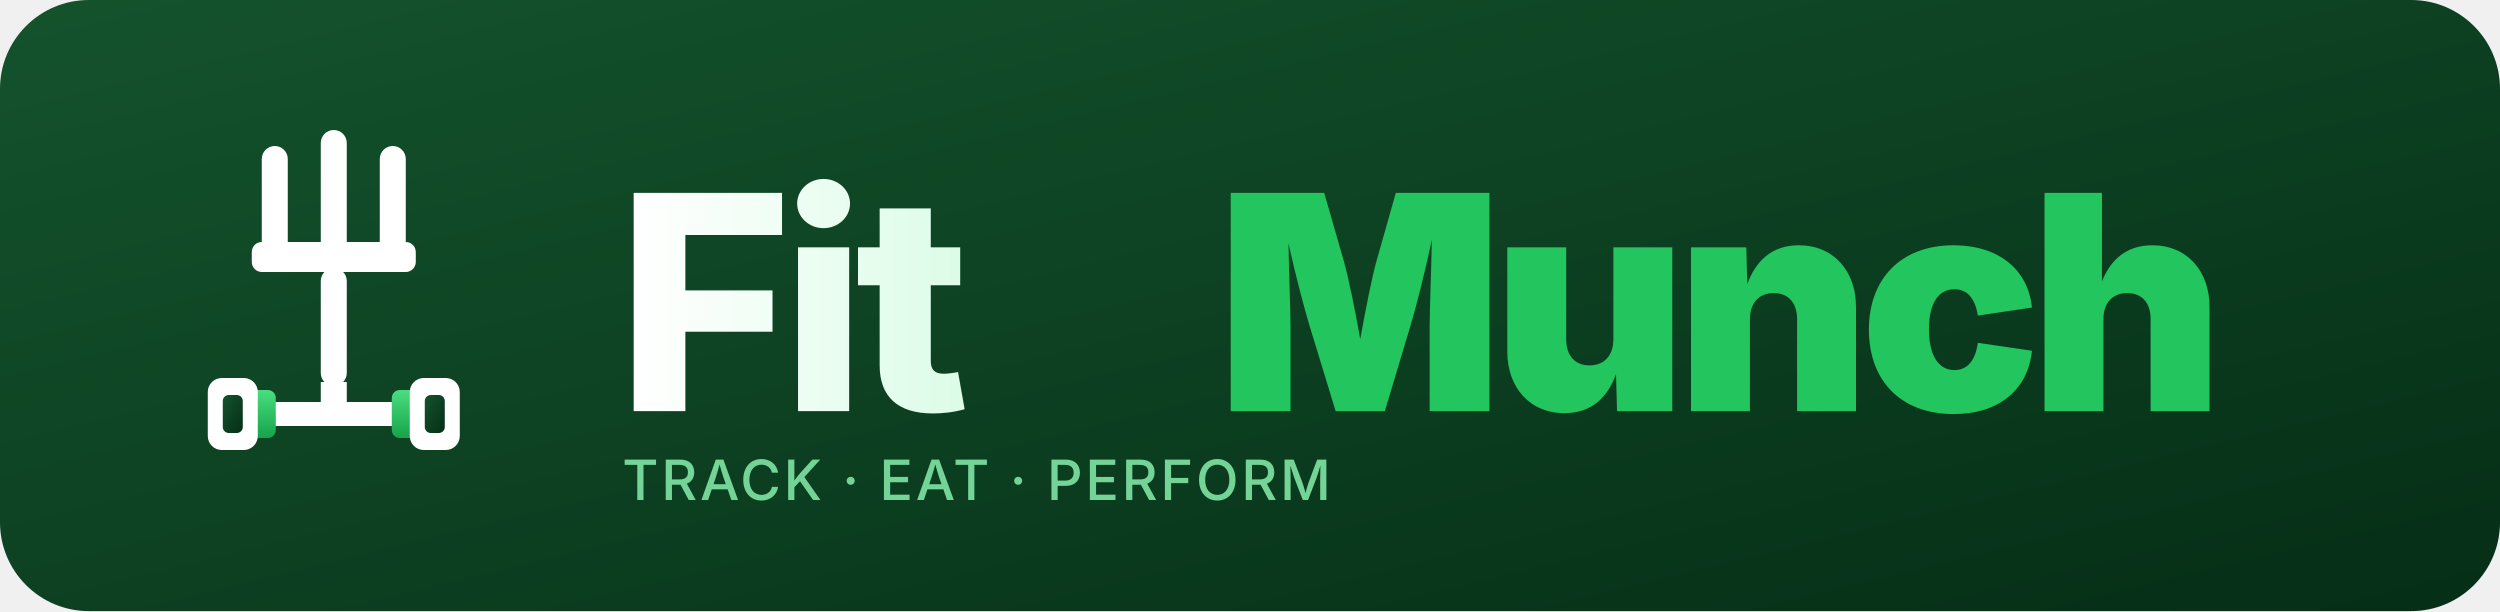
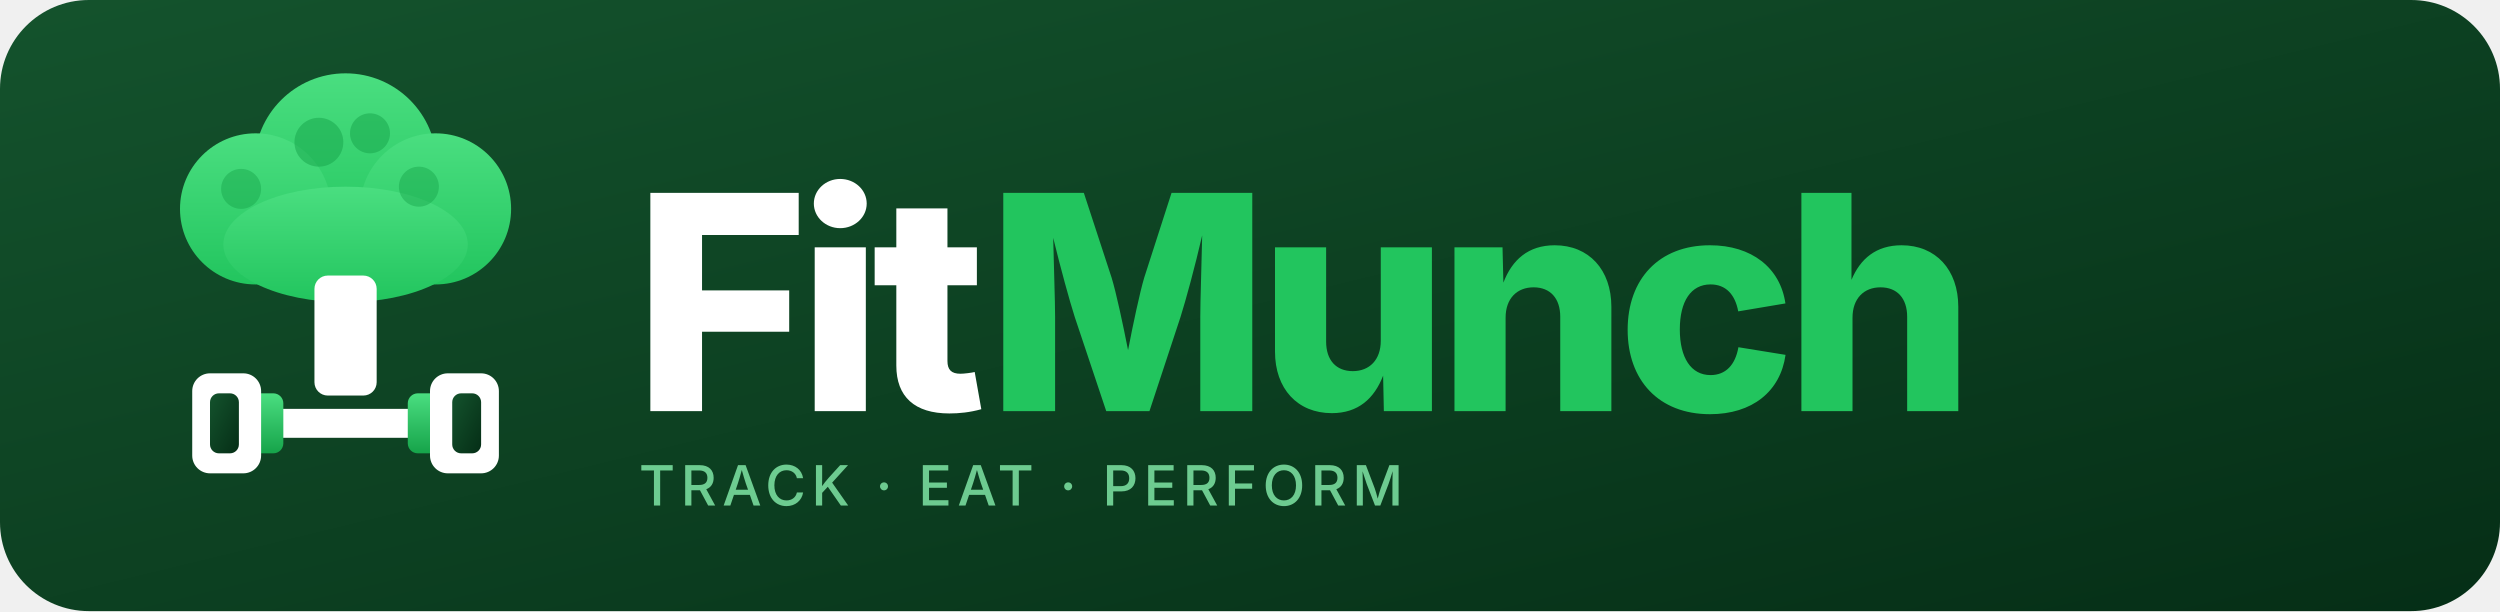
<svg xmlns="http://www.w3.org/2000/svg" viewBox="0 0 900 220" width="900" height="220">
  <defs>
    <linearGradient id="bg" x1="0%" y1="0%" x2="100%" y2="100%">
      <stop offset="0%" stop-color="#14532d" />
      <stop offset="100%" stop-color="#052e16" />
    </linearGradient>
-     <linearGradient id="accent" x1="0%" y1="0%" x2="0%" y2="100%">
+     <linearGradient id="broc" x1="0%" y1="0%" x2="0%" y2="100%">
+       <stop offset="0%" stop-color="#4ade80" />
+       <stop offset="100%" stop-color="#22c55e" />
+     </linearGradient>
+     <linearGradient id="acc" x1="0%" y1="0%" x2="0%" y2="100%">
      <stop offset="0%" stop-color="#4ade80" />
      <stop offset="100%" stop-color="#16a34a" />
    </linearGradient>
-     <linearGradient id="text-grad" x1="0%" y1="0%" x2="100%" y2="0%">
-       <stop offset="0%" stop-color="#ffffff" />
-       <stop offset="100%" stop-color="#dcfce7" />
-     </linearGradient>
  </defs>
  <rect width="900" height="220" rx="32" fill="url(#bg)" />
-   <g transform="translate(28, 18) scale(0.36)">
-     <rect x="184" y="96" width="26" height="110" rx="13" fill="white" />
-     <rect x="243" y="80" width="26" height="126" rx="13" fill="white" />
-     <rect x="302" y="96" width="26" height="110" rx="13" fill="white" />
-     <rect x="174" y="192" width="164" height="30" rx="10" fill="white" />
-     <rect x="243" y="218" width="26" height="118" rx="13" fill="white" />
-     <rect x="148" y="352" width="216" height="24" rx="12" fill="white" />
-     <rect x="168" y="340" width="30" height="48" rx="8" fill="url(#accent)" />
-     <rect x="314" y="340" width="30" height="48" rx="8" fill="url(#accent)" />
-     <rect x="130" y="328" width="50" height="72" rx="14" fill="white" />
-     <rect x="145" y="345" width="20" height="38" rx="6" fill="url(#bg)" />
-     <rect x="332" y="328" width="50" height="72" rx="14" fill="white" />
-     <rect x="347" y="345" width="20" height="38" rx="6" fill="url(#bg)" />
-     <rect x="243" y="332" width="26" height="24" fill="white" />
+   <g transform="translate(22, 8) scale(0.4)">
+     <circle cx="256" cy="128" r="82" fill="url(#broc)" />
+     <circle cx="175" cy="168" r="68" fill="url(#broc)" />
+     <circle cx="337" cy="168" r="68" fill="url(#broc)" />
+     <ellipse cx="256" cy="200" rx="110" ry="52" fill="url(#broc)" />
+     <circle cx="232" cy="108" r="22" fill="#16a34a" opacity="0.5" />
+     <circle cx="278" cy="100" r="18" fill="#16a34a" opacity="0.5" />
+     <circle cx="162" cy="150" r="18" fill="#16a34a" opacity="0.45" />
+     <circle cx="322" cy="148" r="18" fill="#16a34a" opacity="0.45" />
+     <rect x="228" y="228" width="56" height="108" rx="12" fill="white" />
+     <rect x="142" y="348" width="228" height="26" rx="13" fill="white" />
+     <rect x="166" y="334" width="34" height="54" rx="9" fill="url(#acc)" />
+     <rect x="312" y="334" width="34" height="54" rx="9" fill="url(#acc)" />
+     <rect x="118" y="316" width="62" height="90" rx="16" fill="white" />
+     <rect x="134" y="334" width="26" height="54" rx="8" fill="url(#bg)" />
+     <rect x="332" y="316" width="62" height="90" rx="16" fill="white" />
+     <rect x="352" y="334" width="26" height="54" rx="8" fill="url(#bg)" />
  </g>
-   <text x="222" y="148" font-family="'Inter','Helvetica Neue',Arial,sans-serif" font-size="108" font-weight="800" letter-spacing="-4" fill="url(#text-grad)">Fit</text>
-   <text x="438" y="148" font-family="'Inter','Helvetica Neue',Arial,sans-serif" font-size="108" font-weight="900" letter-spacing="-4" fill="#22c55e">Munch</text>
-   <text x="224" y="180" font-family="'Inter','Helvetica Neue',Arial,sans-serif" font-size="20" font-weight="500" letter-spacing="1" fill="#86efac" opacity="0.85">TRACK · EAT · PERFORM</text>
+   <text x="228" y="148" font-family="'Inter','Helvetica Neue',Arial,sans-serif" font-size="108" font-weight="800" letter-spacing="-4" fill="white">Fit<tspan fill="#22c55e">Munch</tspan>
+   </text>
+   <text x="230" y="182" font-family="'Inter','Helvetica Neue',Arial,sans-serif" font-size="20" font-weight="500" letter-spacing="2" fill="#86efac" opacity="0.8">TRACK · EAT · PERFORM</text>
</svg>
